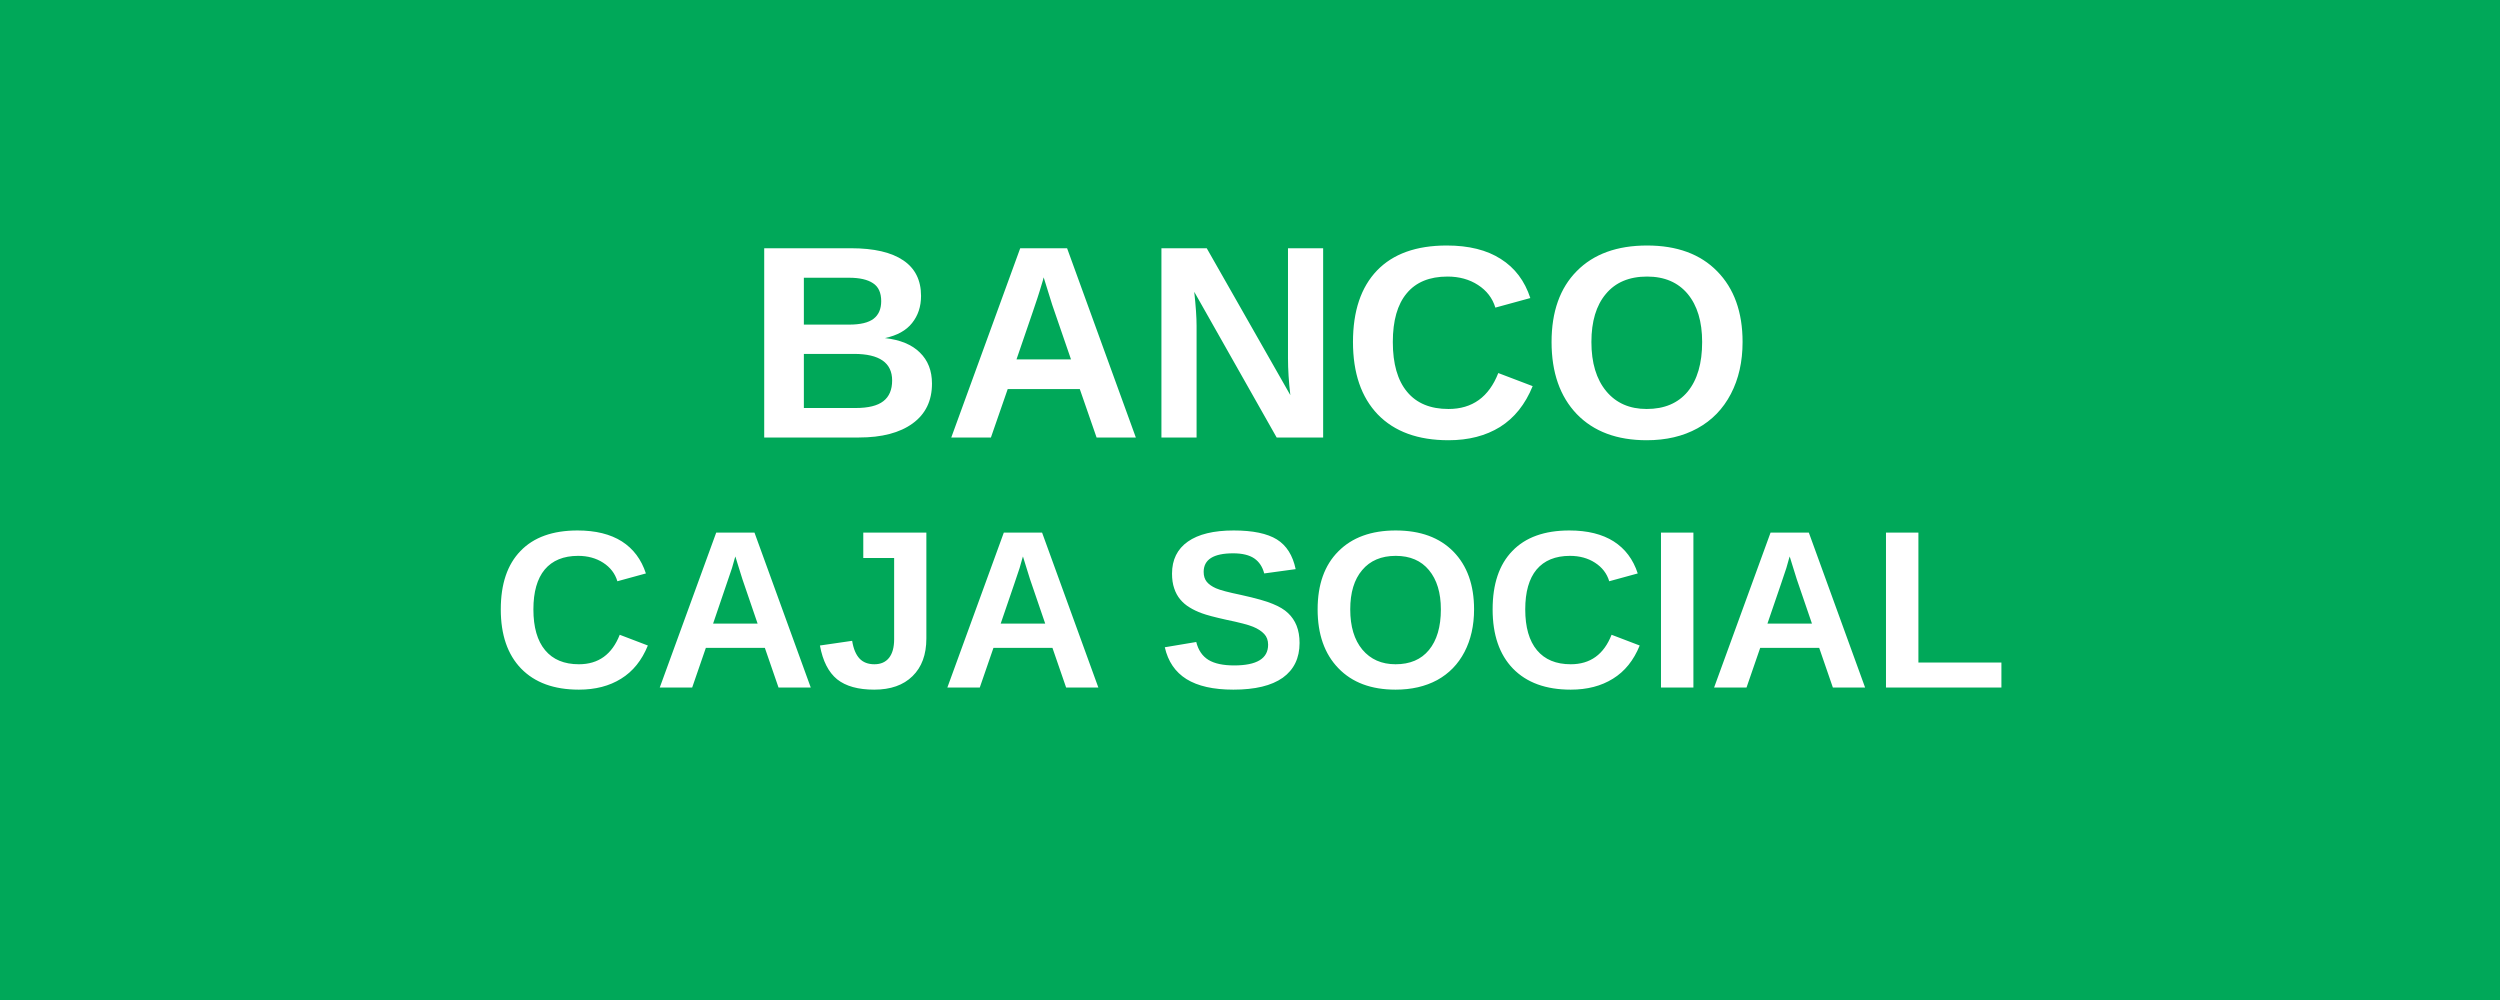
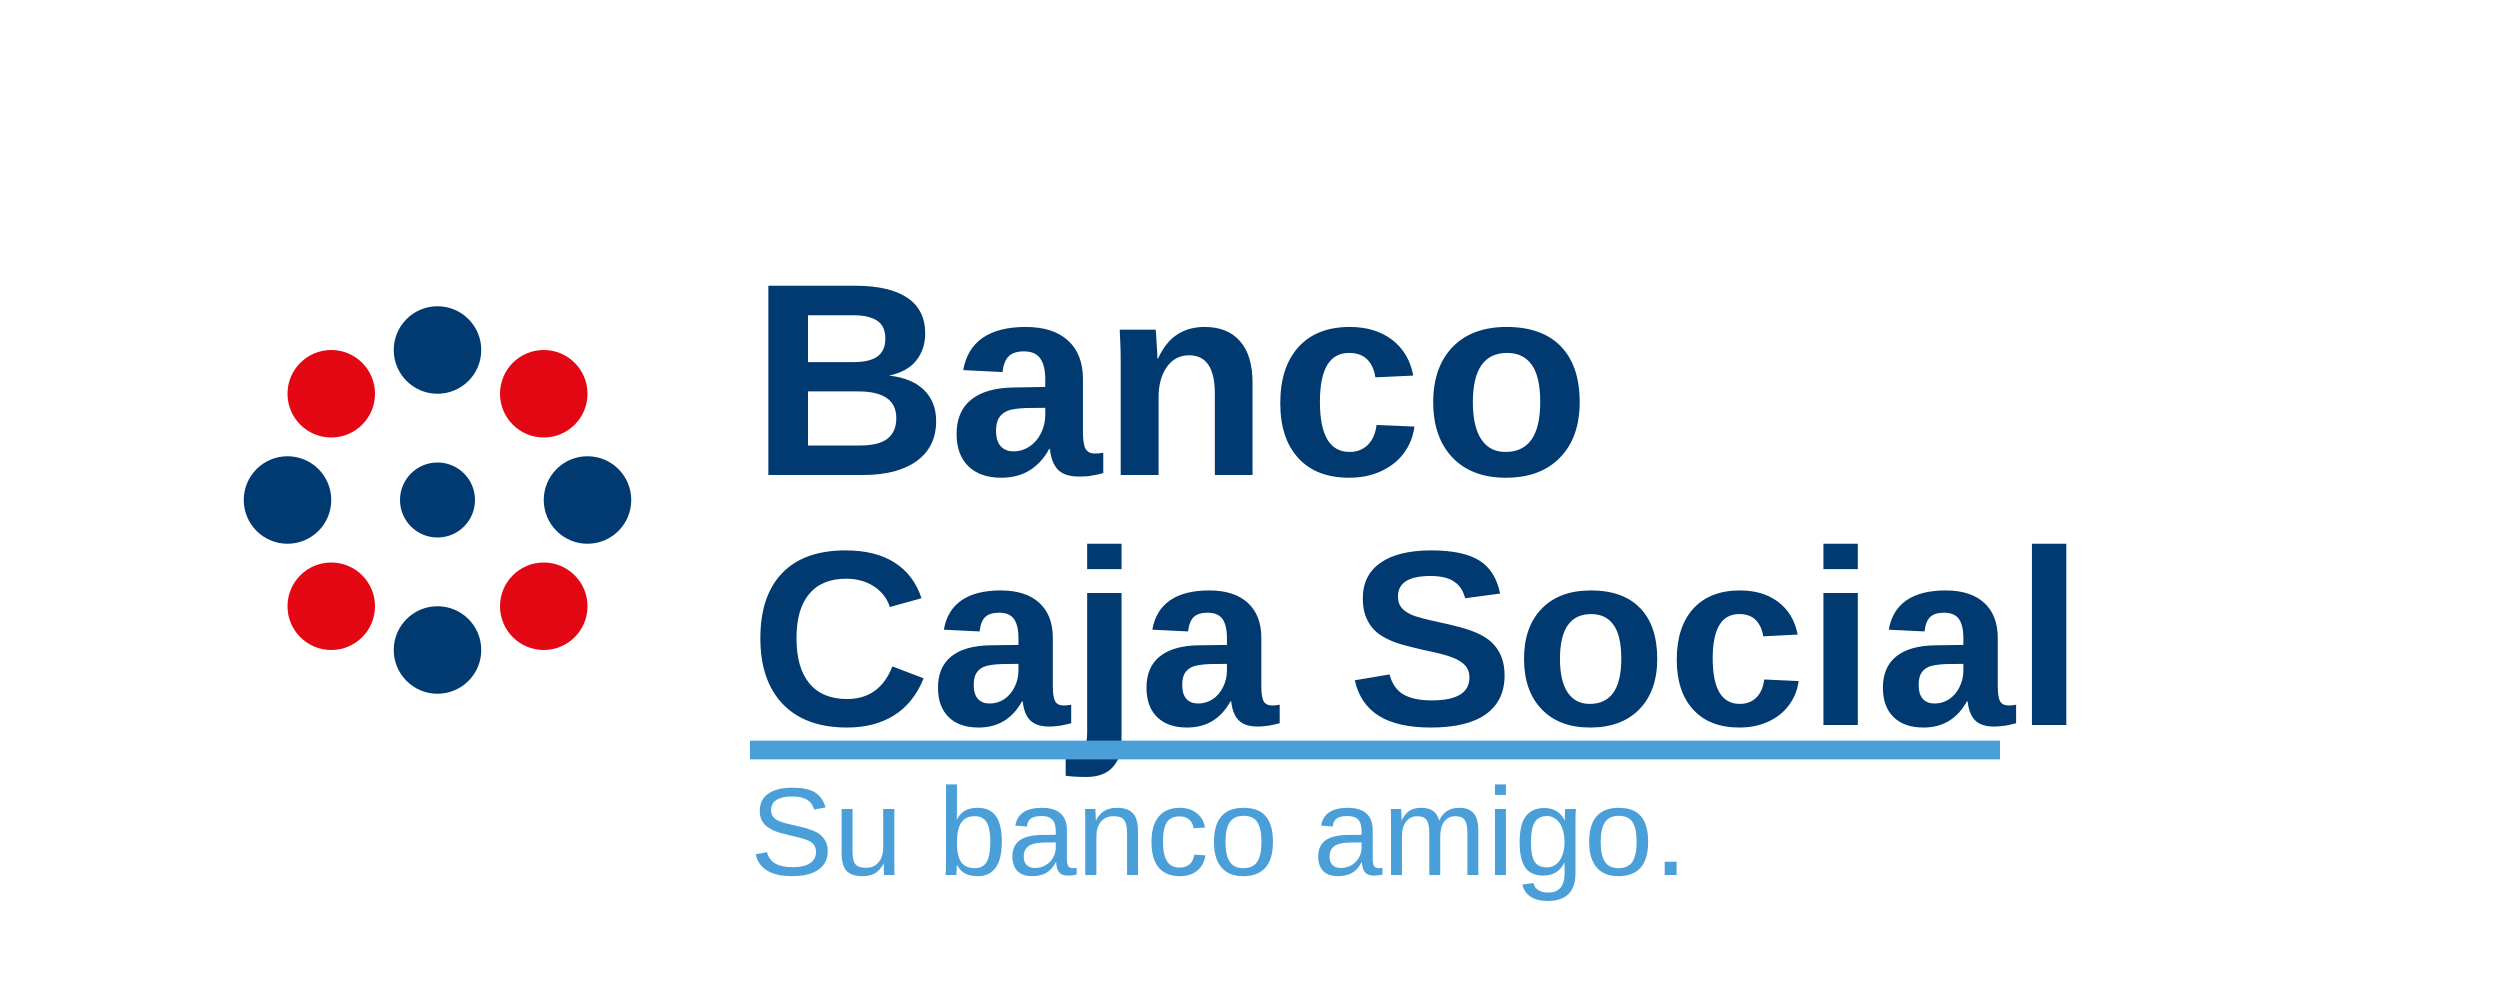
<svg xmlns="http://www.w3.org/2000/svg" viewBox="0 0 200 80" fill="none">
-   <rect width="200" height="80" fill="#00A859" />
-   <text x="100" y="35" font-family="Arial, sans-serif" font-size="22" font-weight="bold" fill="white" text-anchor="middle">BANCO</text>
-   <text x="100" y="55" font-family="Arial, sans-serif" font-size="18" font-weight="bold" fill="white" text-anchor="middle">CAJA SOCIAL</text>
+   <rect width="200" height="80" fill="white" />
+   <g transform="translate(35, 40)">
+     <circle cx="0" cy="0" r="3" fill="#003A70" />
+     <circle cx="0" cy="-12" r="3.5" fill="#003A70" />
+     <circle cx="8.5" cy="-8.5" r="3.5" fill="#E30613" />
+     <circle cx="12" cy="0" r="3.5" fill="#003A70" />
+     <circle cx="8.5" cy="8.5" r="3.5" fill="#E30613" />
+     <circle cx="0" cy="12" r="3.5" fill="#003A70" />
+     <circle cx="-8.5" cy="8.5" r="3.5" fill="#E30613" />
+     <circle cx="-12" cy="0" r="3.5" fill="#003A70" />
+     <circle cx="-8.5" cy="-8.5" r="3.5" fill="#E30613" />
+   </g>
+   <text x="60" y="38" font-family="Arial, sans-serif" font-size="22" font-weight="bold" fill="#003A70">Banco</text>
+   <text x="60" y="58" font-family="Arial, sans-serif" font-size="20" font-weight="bold" fill="#003A70">Caja Social</text>
+   <line x1="60" y1="60" x2="160" y2="60" stroke="#4A9FD8" stroke-width="1.5" />
+   <text x="60" y="70" font-family="Arial, sans-serif" font-size="10" fill="#4A9FD8">Su banco amigo.</text>
</svg>
